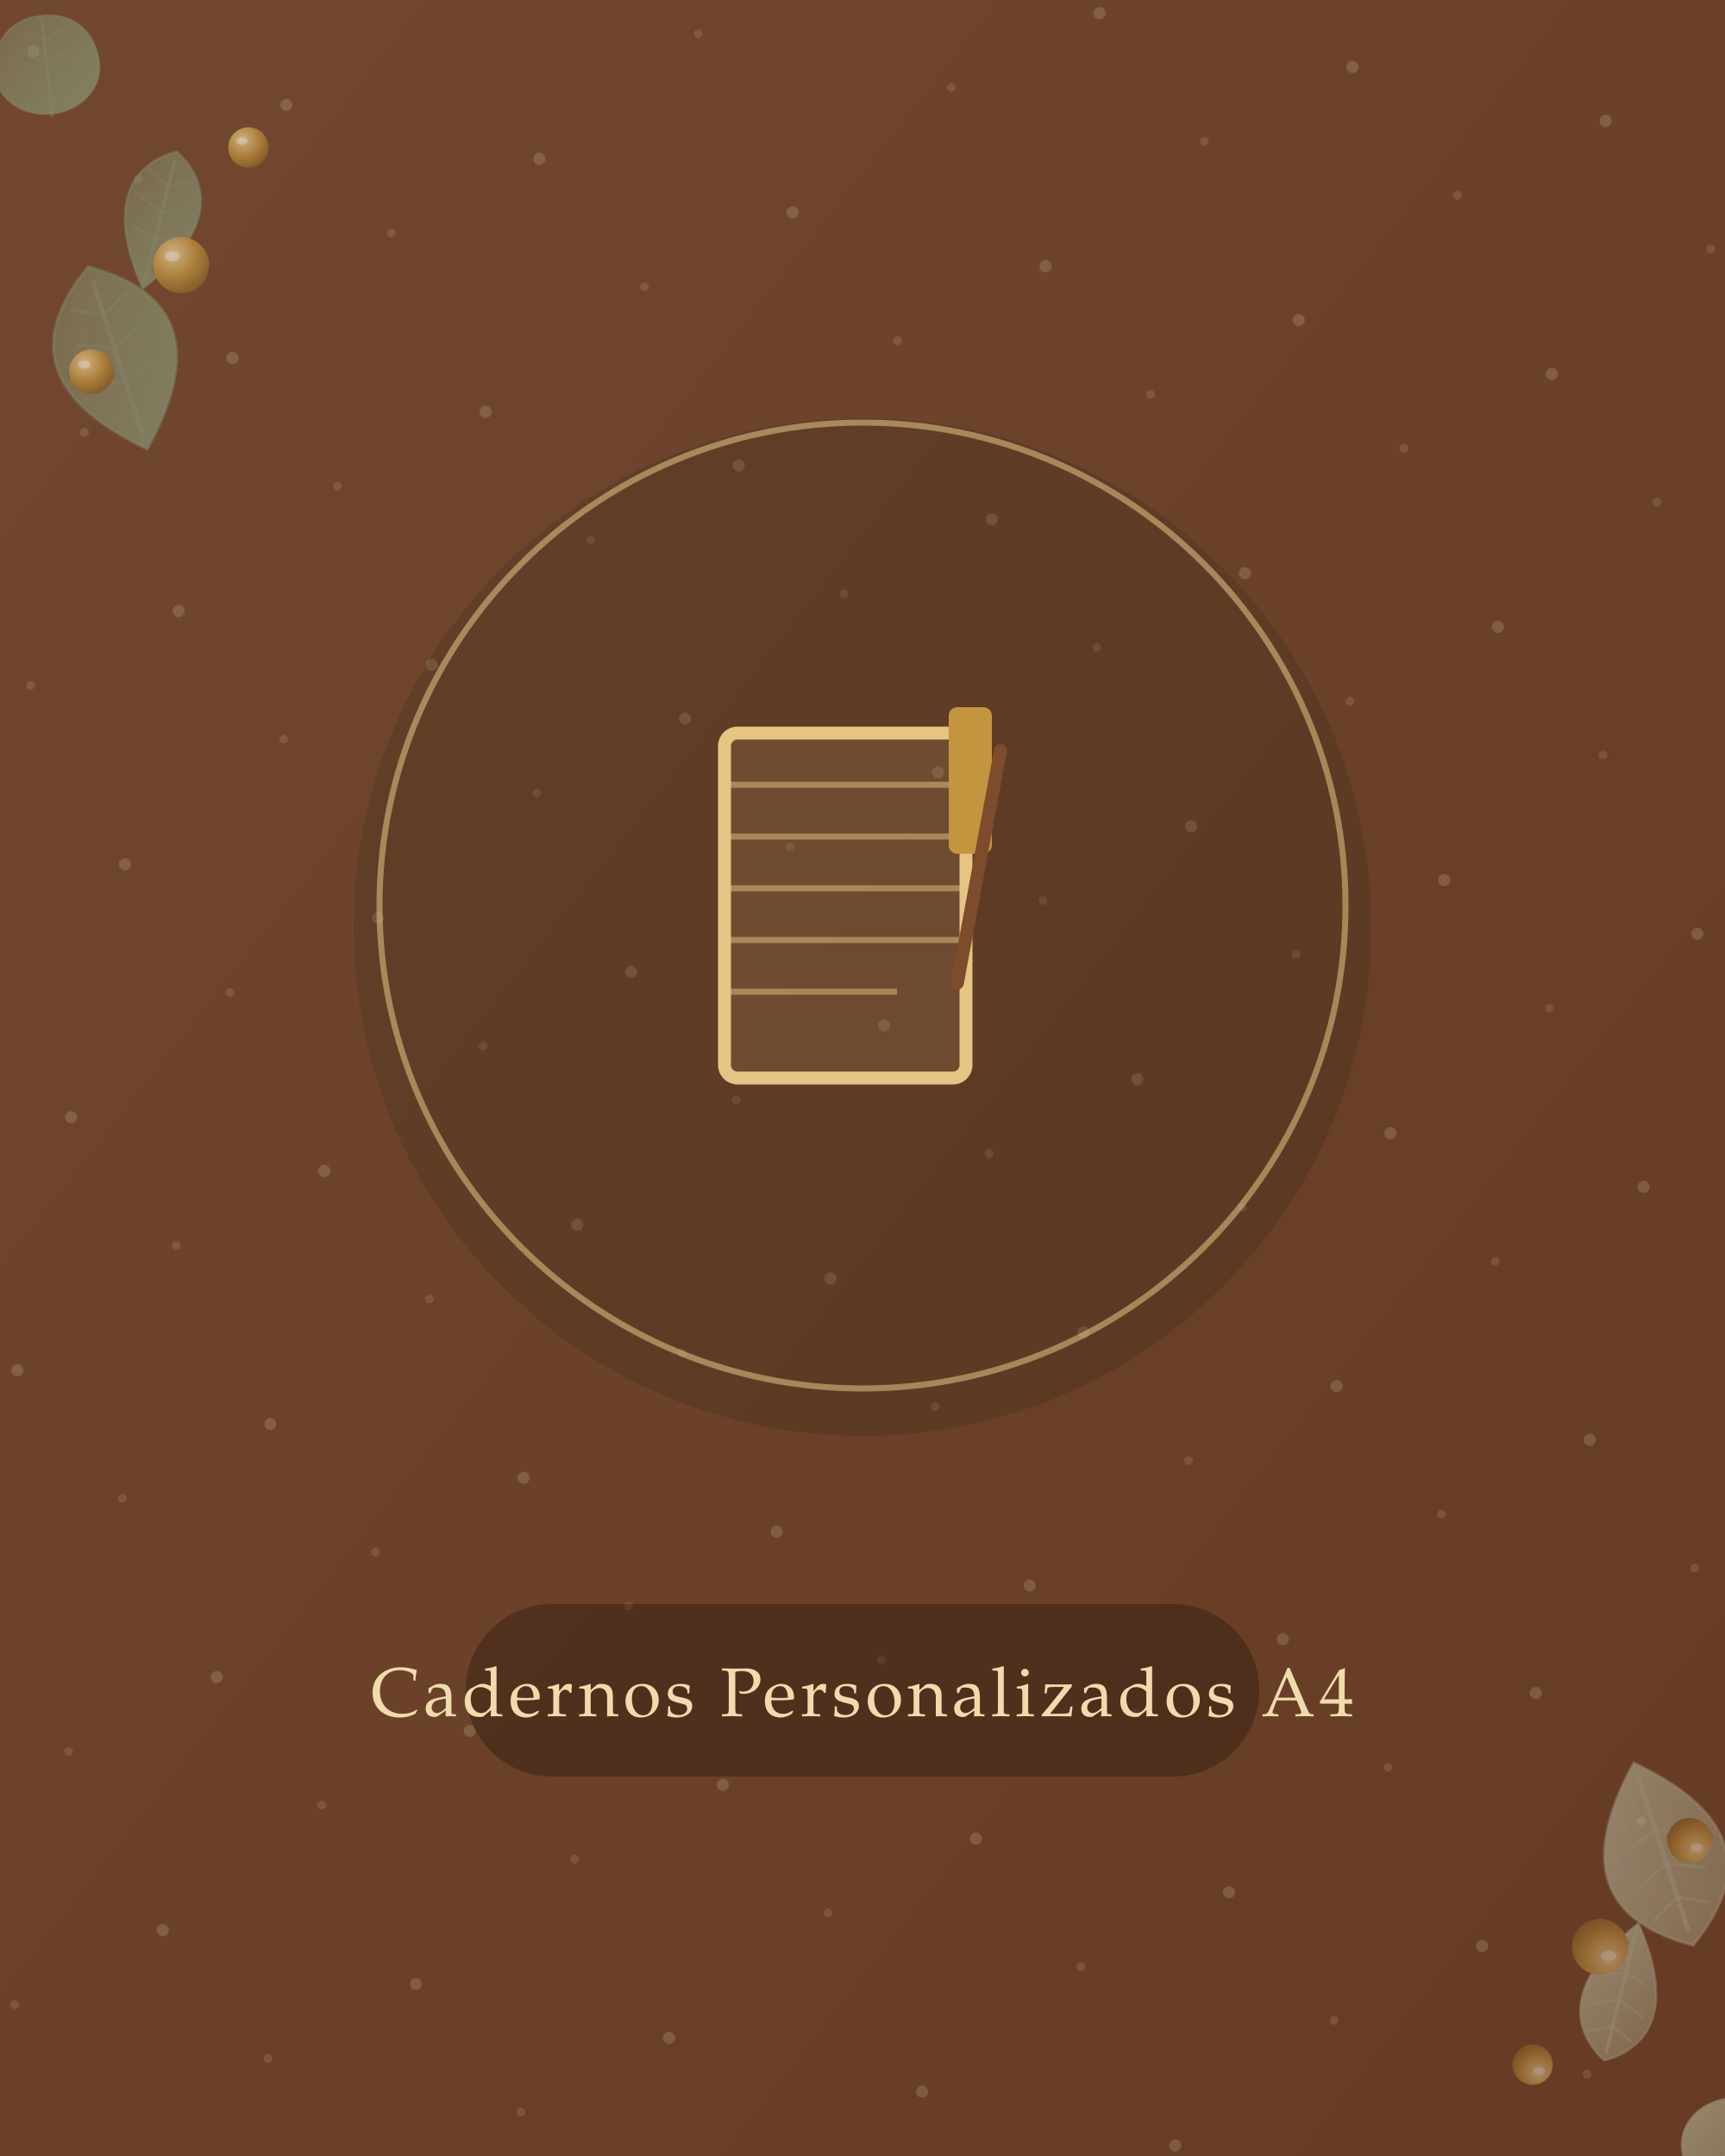
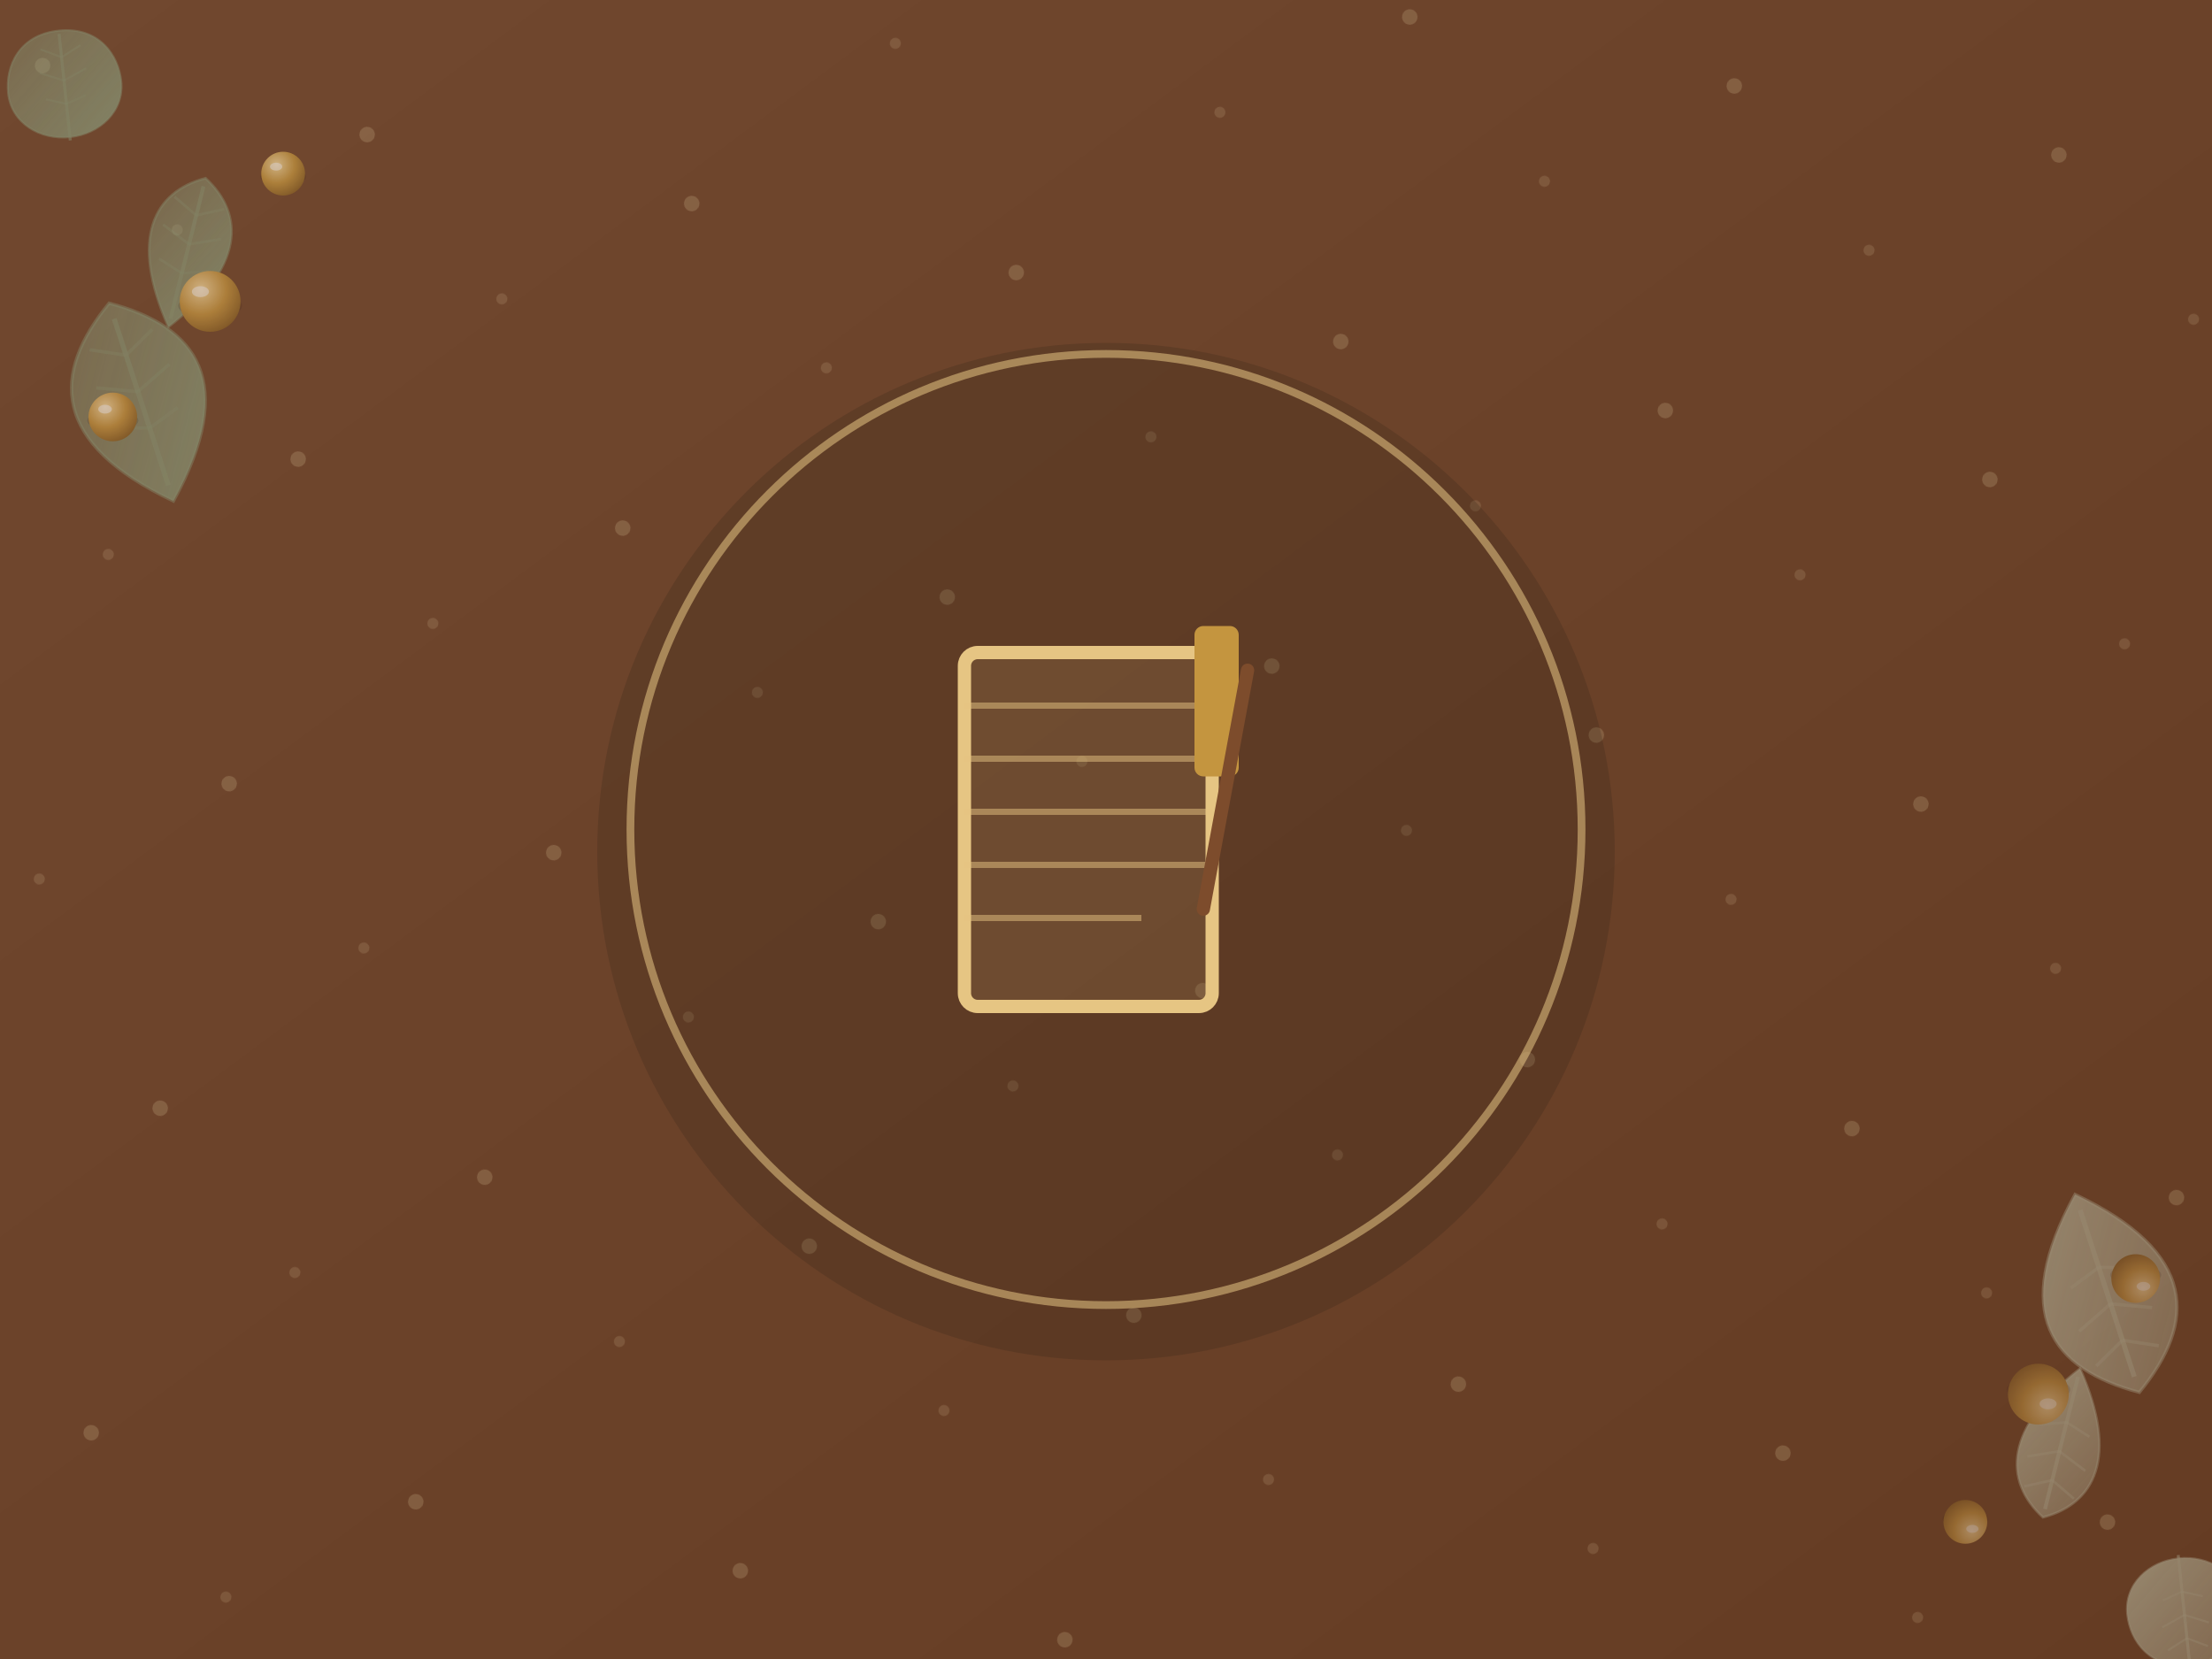
- <svg xmlns="http://www.w3.org/2000/svg" width="400" height="500" viewBox="0 0 400 500" role="img" aria-label="Cadernos Personalizados A4 — pré-visualização ilustrada" preserveAspectRatio="xMidYMid slice">
+ <svg xmlns="http://www.w3.org/2000/svg" width="400" height="300" viewBox="0 0 400 300" preserveAspectRatio="xMidYMid slice">
  <defs>
    <linearGradient id="artBg-99" x1="0" y1="0" x2="1" y2="1">
      <stop offset="0" stop-color="#71482f" />
      <stop offset="1" stop-color="#653c23" />
    </linearGradient>
    <pattern id="grain-100" width="60" height="60" patternUnits="userSpaceOnUse" patternTransform="rotate(12)">
      <circle cx="10" cy="10" r="1.4" fill="#f0dbac" opacity="0.18" />
      <circle cx="40" cy="34" r="1" fill="#f0dbac" opacity="0.14" />
    </pattern>
  </defs>
-   <rect width="400" height="500" fill="url(#artBg-99)" />
-   <rect width="400" height="500" fill="url(#grain-100)" />
-   <g transform="translate(-10,-10) scale(1.3)" opacity="0.8">
+   <rect width="400" height="300" fill="url(#artBg-99)" />
+   <rect width="400" height="300" fill="url(#grain-100)" />
+   <g transform="translate(-6,-6) scale(1.1)" opacity="0.8">
    <g opacity="0.9">
      <g transform="translate(6 60) rotate(-18) scale(0.9)">
        <g transform="rotate(0 20 20)">
          <defs>
            <linearGradient id="leafShade-101" x1="0" y1="0" x2="1" y2="1">
              <stop offset="0" stop-color="#8a9a7a" stop-opacity="0.55" />
              <stop offset="1" stop-color="#8a9a7a" stop-opacity="1" />
            </linearGradient>
          </defs>
          <path d="M20 1C6 10 2 22 20 39 38 22 34 10 20 1Z" fill="url(#leafShade-101)" stroke="#8a9a7a" stroke-width="0.6" stroke-opacity="0.5" />
          <path d="M20 4 L20 36" stroke="#8a9a7a" stroke-opacity="0.55" stroke-width="0.9" fill="none" />
          <path d="M20 11 L14 8 M20 11 L26 8 M20 18 L13 15 M20 18 L27 15 M20 25 L14 23 M20 25 L26 23" stroke="#8a9a7a" stroke-opacity="0.4" stroke-width="0.6" fill="none" />
        </g>
      </g>
      <g transform="translate(26 30) rotate(14) scale(0.7)">
        <g transform="rotate(0 20 20)">
          <defs>
            <linearGradient id="leafShade-102" x1="0" y1="0" x2="1" y2="1">
              <stop offset="0" stop-color="#8a9a7a" stop-opacity="0.55" />
              <stop offset="1" stop-color="#8a9a7a" stop-opacity="1" />
            </linearGradient>
          </defs>
          <path d="M20 2C9 8 6 20 20 38 34 20 31 8 20 2Z" fill="url(#leafShade-102)" stroke="#8a9a7a" stroke-width="0.6" stroke-opacity="0.5" />
          <path d="M20 4 L20 36" stroke="#8a9a7a" stroke-opacity="0.55" stroke-width="0.9" fill="none" />
          <path d="M20 11 L14 8 M20 11 L26 8 M20 18 L13 15 M20 18 L27 15 M20 25 L14 23 M20 25 L26 23" stroke="#8a9a7a" stroke-opacity="0.4" stroke-width="0.6" fill="none" />
        </g>
      </g>
      <g transform="translate(4 10) rotate(-6) scale(0.55)">
        <g transform="rotate(0 20 20)">
          <defs>
            <linearGradient id="leafShade-103" x1="0" y1="0" x2="1" y2="1">
              <stop offset="0" stop-color="#8a9a7a" stop-opacity="0.55" />
              <stop offset="1" stop-color="#8a9a7a" stop-opacity="1" />
            </linearGradient>
          </defs>
          <path d="M20 3C8 3 3 12 3 20c0 9 8 15 17 15s17-6 17-15C37 12 32 3 20 3Z" fill="url(#leafShade-103)" stroke="#8a9a7a" stroke-width="0.6" stroke-opacity="0.5" />
          <path d="M20 4 L20 36" stroke="#8a9a7a" stroke-opacity="0.55" stroke-width="0.9" fill="none" />
          <path d="M20 11 L14 8 M20 11 L26 8 M20 18 L13 15 M20 18 L27 15 M20 25 L14 23 M20 25 L26 23" stroke="#8a9a7a" stroke-opacity="0.4" stroke-width="0.6" fill="none" />
        </g>
      </g>
      <g transform="translate(40 55)">
        <g>
          <defs>
            <radialGradient id="seedShine-104" cx="0.35" cy="0.3" r="0.75">
              <stop offset="0" stop-color="#f3d9a0" />
              <stop offset="0.55" stop-color="#c4953f" />
              <stop offset="1" stop-color="#8a6226" />
            </radialGradient>
          </defs>
          <ellipse cx="0" cy="0.75" rx="5.25" ry="2" fill="#2b1810" opacity="0.18" />
          <circle r="5" fill="url(#seedShine-104)" />
          <ellipse cx="-1.6" cy="-1.6" rx="1.4" ry="0.9" fill="#fff" opacity="0.55" />
        </g>
      </g>
      <g transform="translate(52 34)">
        <g>
          <defs>
            <radialGradient id="seedShine-105" cx="0.35" cy="0.3" r="0.75">
              <stop offset="0" stop-color="#f3d9a0" />
              <stop offset="0.55" stop-color="#c4953f" />
              <stop offset="1" stop-color="#8a6226" />
            </radialGradient>
          </defs>
          <ellipse cx="0" cy="0.54" rx="3.78" ry="1.44" fill="#2b1810" opacity="0.18" />
          <circle r="3.6" fill="url(#seedShine-105)" />
          <ellipse cx="-1.152" cy="-1.152" rx="1.008" ry="0.648" fill="#fff" opacity="0.55" />
        </g>
      </g>
      <g transform="translate(24 74)">
        <g>
          <defs>
            <radialGradient id="seedShine-106" cx="0.35" cy="0.3" r="0.75">
              <stop offset="0" stop-color="#f3d9a0" />
              <stop offset="0.55" stop-color="#c4953f" />
              <stop offset="1" stop-color="#8a6226" />
            </radialGradient>
          </defs>
          <ellipse cx="0" cy="0.6" rx="4.2" ry="1.6" fill="#2b1810" opacity="0.18" />
          <circle r="4" fill="url(#seedShine-106)" />
          <ellipse cx="-1.28" cy="-1.28" rx="1.12" ry="0.72" fill="#fff" opacity="0.55" />
        </g>
      </g>
    </g>
  </g>
-   <g transform="translate(410,510) scale(-1.3,-1.3) translate(-10,-10)" opacity="0.55">
+   <g transform="translate(406,306) scale(-1.1,-1.1) translate(-6,-6)" opacity="0.55">
    <g opacity="0.9">
      <g transform="translate(6 60) rotate(-18) scale(0.9)">
        <g transform="rotate(0 20 20)">
          <defs>
            <linearGradient id="leafShade-107" x1="0" y1="0" x2="1" y2="1">
              <stop offset="0" stop-color="#c9d3ba" stop-opacity="0.55" />
              <stop offset="1" stop-color="#c9d3ba" stop-opacity="1" />
            </linearGradient>
          </defs>
          <path d="M20 1C6 10 2 22 20 39 38 22 34 10 20 1Z" fill="url(#leafShade-107)" stroke="#c9d3ba" stroke-width="0.6" stroke-opacity="0.5" />
          <path d="M20 4 L20 36" stroke="#c9d3ba" stroke-opacity="0.55" stroke-width="0.9" fill="none" />
          <path d="M20 11 L14 8 M20 11 L26 8 M20 18 L13 15 M20 18 L27 15 M20 25 L14 23 M20 25 L26 23" stroke="#c9d3ba" stroke-opacity="0.4" stroke-width="0.6" fill="none" />
        </g>
      </g>
      <g transform="translate(26 30) rotate(14) scale(0.7)">
        <g transform="rotate(0 20 20)">
          <defs>
            <linearGradient id="leafShade-108" x1="0" y1="0" x2="1" y2="1">
              <stop offset="0" stop-color="#c9d3ba" stop-opacity="0.55" />
              <stop offset="1" stop-color="#c9d3ba" stop-opacity="1" />
            </linearGradient>
          </defs>
          <path d="M20 2C9 8 6 20 20 38 34 20 31 8 20 2Z" fill="url(#leafShade-108)" stroke="#c9d3ba" stroke-width="0.6" stroke-opacity="0.5" />
          <path d="M20 4 L20 36" stroke="#c9d3ba" stroke-opacity="0.55" stroke-width="0.9" fill="none" />
          <path d="M20 11 L14 8 M20 11 L26 8 M20 18 L13 15 M20 18 L27 15 M20 25 L14 23 M20 25 L26 23" stroke="#c9d3ba" stroke-opacity="0.4" stroke-width="0.6" fill="none" />
        </g>
      </g>
      <g transform="translate(4 10) rotate(-6) scale(0.55)">
        <g transform="rotate(0 20 20)">
          <defs>
            <linearGradient id="leafShade-109" x1="0" y1="0" x2="1" y2="1">
              <stop offset="0" stop-color="#c9d3ba" stop-opacity="0.55" />
              <stop offset="1" stop-color="#c9d3ba" stop-opacity="1" />
            </linearGradient>
          </defs>
          <path d="M20 3C8 3 3 12 3 20c0 9 8 15 17 15s17-6 17-15C37 12 32 3 20 3Z" fill="url(#leafShade-109)" stroke="#c9d3ba" stroke-width="0.6" stroke-opacity="0.5" />
          <path d="M20 4 L20 36" stroke="#c9d3ba" stroke-opacity="0.55" stroke-width="0.9" fill="none" />
          <path d="M20 11 L14 8 M20 11 L26 8 M20 18 L13 15 M20 18 L27 15 M20 25 L14 23 M20 25 L26 23" stroke="#c9d3ba" stroke-opacity="0.4" stroke-width="0.6" fill="none" />
        </g>
      </g>
      <g transform="translate(40 55)">
        <g>
          <defs>
            <radialGradient id="seedShine-110" cx="0.35" cy="0.3" r="0.75">
              <stop offset="0" stop-color="#f3d9a0" />
              <stop offset="0.55" stop-color="#c4953f" />
              <stop offset="1" stop-color="#8a6226" />
            </radialGradient>
          </defs>
          <ellipse cx="0" cy="0.75" rx="5.25" ry="2" fill="#2b1810" opacity="0.18" />
          <circle r="5" fill="url(#seedShine-110)" />
          <ellipse cx="-1.6" cy="-1.6" rx="1.4" ry="0.9" fill="#fff" opacity="0.55" />
        </g>
      </g>
      <g transform="translate(52 34)">
        <g>
          <defs>
            <radialGradient id="seedShine-111" cx="0.35" cy="0.3" r="0.75">
              <stop offset="0" stop-color="#f3d9a0" />
              <stop offset="0.55" stop-color="#c4953f" />
              <stop offset="1" stop-color="#8a6226" />
            </radialGradient>
          </defs>
          <ellipse cx="0" cy="0.54" rx="3.78" ry="1.44" fill="#2b1810" opacity="0.18" />
          <circle r="3.6" fill="url(#seedShine-111)" />
          <ellipse cx="-1.152" cy="-1.152" rx="1.008" ry="0.648" fill="#fff" opacity="0.55" />
        </g>
      </g>
      <g transform="translate(24 74)">
        <g>
          <defs>
            <radialGradient id="seedShine-112" cx="0.35" cy="0.3" r="0.75">
              <stop offset="0" stop-color="#f3d9a0" />
              <stop offset="0.55" stop-color="#c4953f" />
              <stop offset="1" stop-color="#8a6226" />
            </radialGradient>
          </defs>
          <ellipse cx="0" cy="0.6" rx="4.2" ry="1.6" fill="#2b1810" opacity="0.18" />
          <circle r="4" fill="url(#seedShine-112)" />
          <ellipse cx="-1.28" cy="-1.28" rx="1.12" ry="0.72" fill="#fff" opacity="0.55" />
        </g>
      </g>
    </g>
  </g>
-   <circle cx="200" cy="215" r="118" fill="#241a12" opacity="0.18" />
-   <circle cx="200" cy="210" r="112" fill="none" stroke="#e6c583" stroke-width="1.4" stroke-opacity="0.55" />
-   <g transform="translate(140,150)">
-     <svg viewBox="0 0 120 120" width="120" height="120">
+   <circle cx="200" cy="154" r="92" fill="#241a12" opacity="0.18" />
+   <circle cx="200" cy="150" r="86" fill="none" stroke="#e6c583" stroke-width="1.4" stroke-opacity="0.55" />
+   <g transform="translate(152,102)">
+     <svg viewBox="0 0 120 120" width="96" height="96">
      <g fill="#e6c583" fill-opacity="0.12" stroke="#e6c583" stroke-width="3" stroke-linejoin="round">
        <rect x="28" y="20" width="56" height="80" rx="3" />
      </g>
      <path d="M28 32h56M28 44h56M28 56h56M28 68h56M28 80h40" stroke="#e6c583" stroke-width="1.4" stroke-opacity="0.5" />
      <rect x="80" y="14" width="10" height="34" rx="2" fill="#c4953f" />
      <path d="M92 24 82 78" stroke="#7d4c2c" stroke-width="3" stroke-linecap="round" />
    </svg>
  </g>
-   <g transform="translate(200,392)">
-     <rect x="-92" y="-20" width="184" height="40" rx="20" fill="#1c1108" opacity="0.35" />
-     <text x="0" y="6" text-anchor="middle" font-family="Georgia, 'Palatino Linotype', serif" font-size="16" letter-spacing="1" fill="#f0dbac">Cadernos Personalizados A4</text>
-   </g>
</svg>
